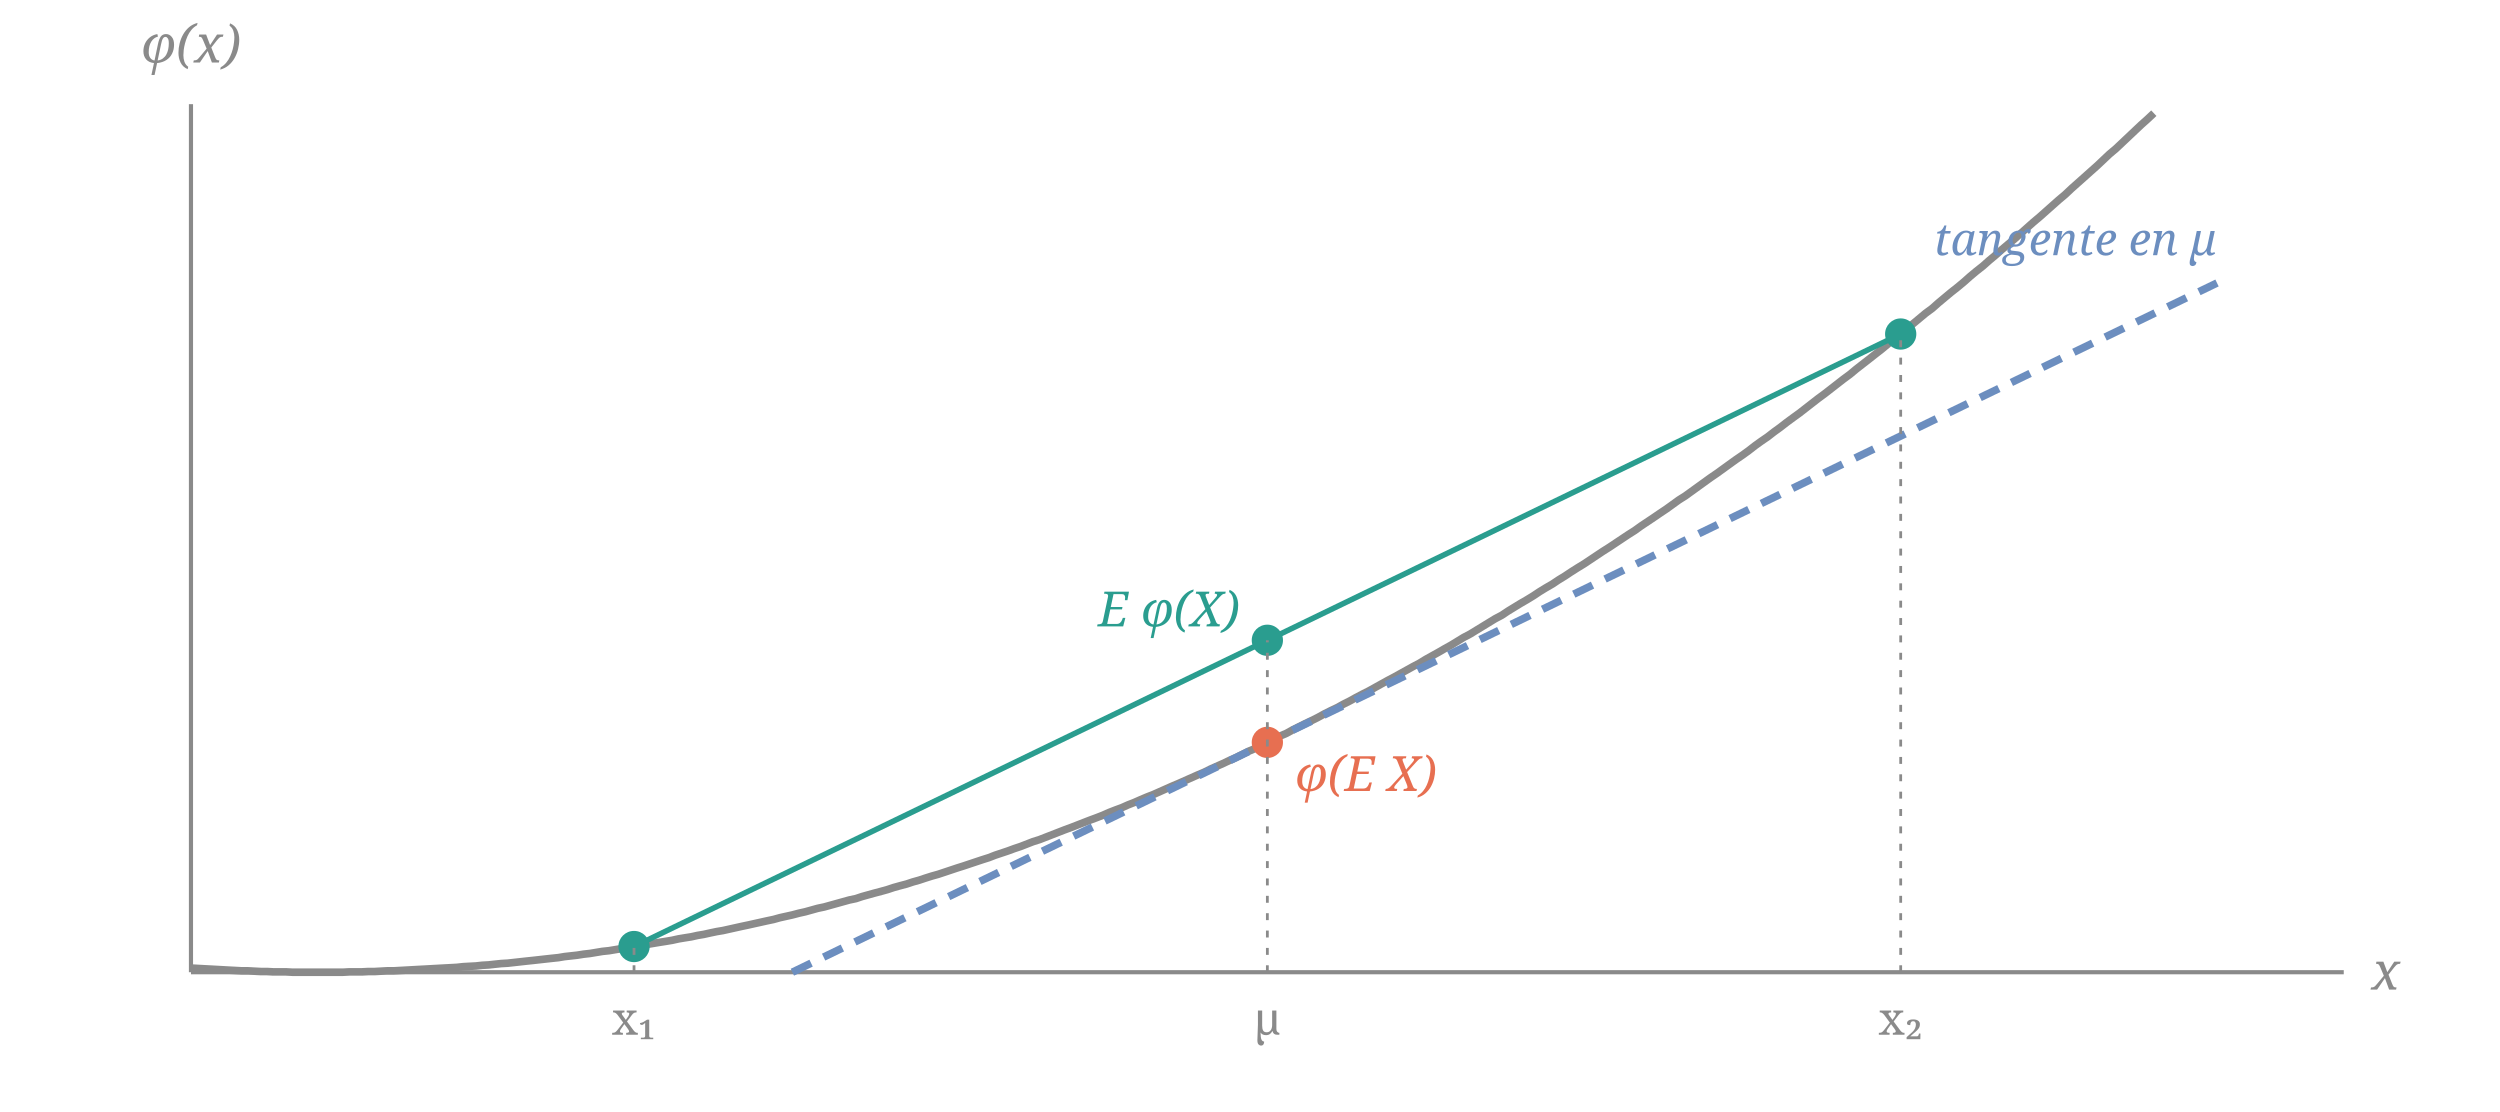
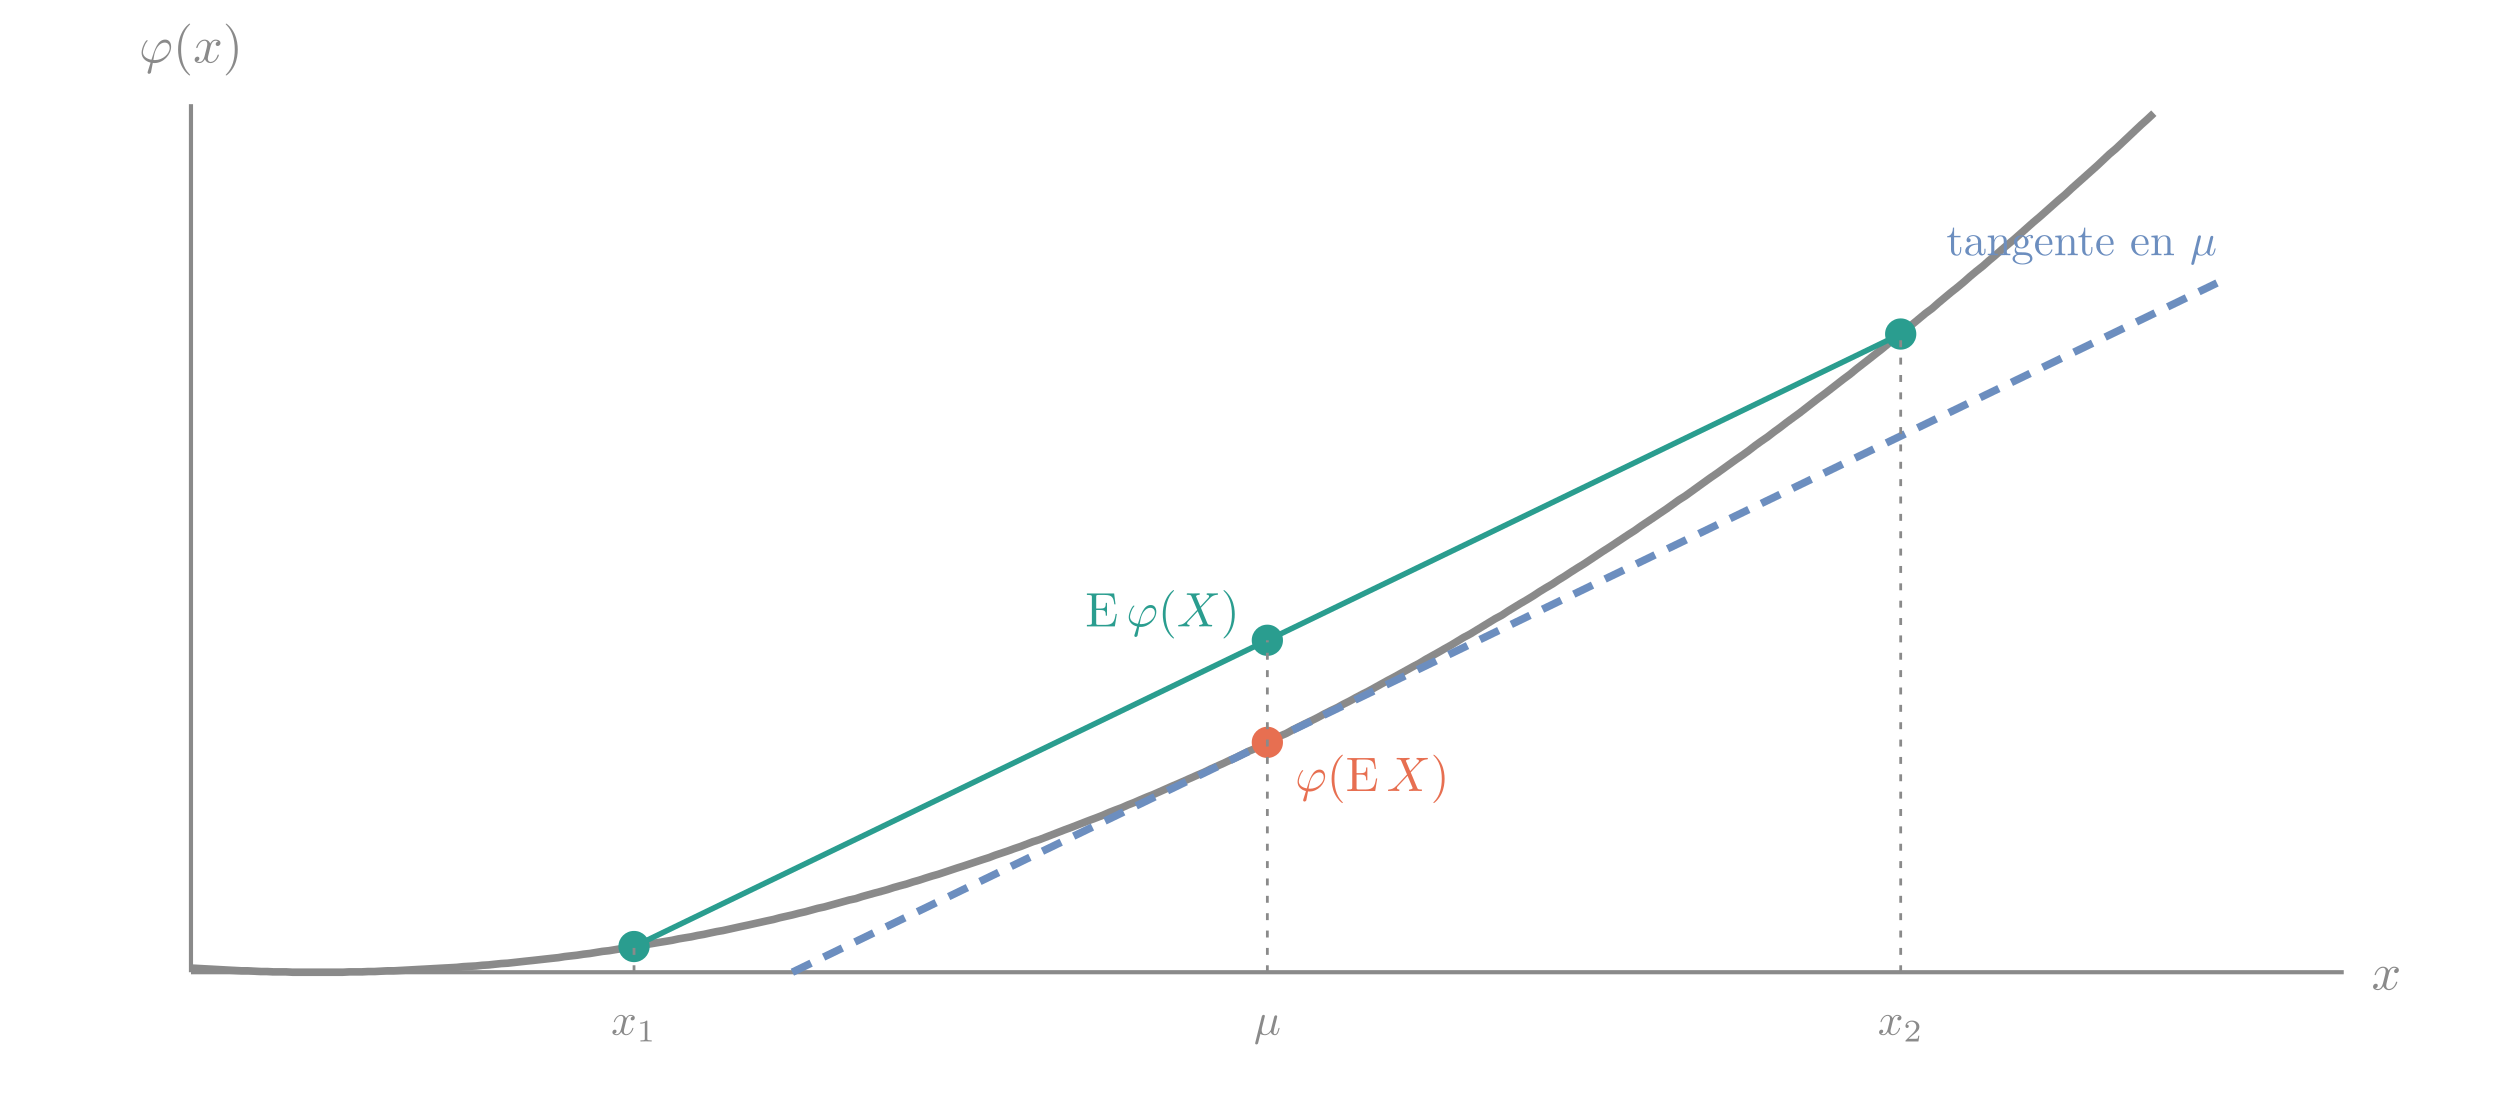
<svg xmlns="http://www.w3.org/2000/svg" viewBox="0 0 720 320" width="100%" style="max-width:720px;font-family:serif">
  <line x1="55.0" y1="280.0" x2="675.0" y2="280.0" style="stroke:#8a8a8a;stroke-width:1.2" />
  <line x1="55.0" y1="280.0" x2="55.0" y2="30.0" style="stroke:#8a8a8a;stroke-width:1.2" />
  <line x1="182.6" y1="280.0" x2="182.6" y2="280.0" style="stroke:#8a8a8a;stroke-width:1" />
-   <text x="182.6" y="298.0" text-anchor="middle" font-size="13" style="fill:#8a8a8a">x₁</text>
+   <g transform="translate(182.6,298.0) scale(1.300) translate(66.92,67.71)" style="fill:#8a8a8a">
+     <defs>
+       <path id="q0" d="M3.299 0V-.251H3.034C2.336-.251 2.336-.342 2.336-.572V-4.435C2.336-4.624 2.322-4.631 2.127-4.631C1.681-4.191 1.046-4.184 .76-4.184V-3.933C.928-3.933 1.388-3.933 1.771-4.129V-.572C1.771-.342 1.771-.251 1.074-.251H.809V0L2.05-.028L3.299 0Z" />
+       <path id="q1" d="M4.941-1.425C4.941-1.524 4.852-1.524 4.822-1.524C4.732-1.524 4.712-1.484 4.692-1.415C4.364-.349 3.686-.11 3.367-.11C2.979-.11 2.819-.428 2.819-.767C2.819-.986 2.879-1.205 2.989-1.644L3.328-3.009C3.387-3.268 3.616-4.184 4.314-4.184C4.364-4.184 4.603-4.184 4.812-4.055C4.533-4.005 4.334-3.756 4.334-3.517C4.334-3.357 4.443-3.168 4.712-3.168C4.932-3.168 5.25-3.347 5.25-3.746C5.25-4.264 4.663-4.403 4.324-4.403C3.746-4.403 3.397-3.875 3.278-3.646C3.029-4.304 2.491-4.403 2.202-4.403C1.166-4.403 .598-3.118 .598-2.869C.598-2.77 .717-2.77 .717-2.77C.797-2.77 .827-2.79 .847-2.879C1.186-3.935 1.843-4.184 2.182-4.184C2.371-4.184 2.72-4.095 2.72-3.517C2.72-3.208 2.55-2.54 2.182-1.146C2.022-.528 1.674-.11 1.235-.11C1.176-.11 .946-.11 .737-.239C.986-.289 1.205-.498 1.205-.777C1.205-1.046 .986-1.126 .837-1.126C.538-1.126 .289-.867 .289-.548C.289-.09 .787 .11 1.225 .11C1.883 .11 2.242-.588 2.271-.648C2.391-.279 2.75 .11 3.347 .11C4.374 .11 4.941-1.176 4.941-1.425Z" />
+     </defs>
+     <use x="-72" y="-67.711" href="#q1" />
+     <use x="-66.306" y="-66.216" href="#q0" />
+   </g>
  <line x1="365.0" y1="280.0" x2="365.0" y2="280.0" style="stroke:#8a8a8a;stroke-width:1" />
-   <text x="365.0" y="298.0" text-anchor="middle" font-size="13" style="fill:#8a8a8a">μ</text>
+   <g transform="translate(365.0,298.0) scale(1.300) translate(69.00,67.71)" style="fill:#8a8a8a">
+     <defs>
+       <path id="q2" d="M5.699-1.425C5.699-1.524 5.609-1.524 5.579-1.524C5.479-1.524 5.469-1.484 5.44-1.345C5.27-.697 5.091-.11 4.682-.11C4.413-.11 4.384-.369 4.384-.568C4.384-.787 4.503-1.255 4.583-1.604L4.862-2.68C4.892-2.829 4.991-3.208 5.031-3.357C5.081-3.587 5.181-3.965 5.181-4.025C5.181-4.204 5.041-4.294 4.892-4.294C4.842-4.294 4.583-4.284 4.503-3.945L4.035-2.082L3.776-1.066C3.766-1.016 3.288-.11 2.481-.11C1.983-.11 1.743-.438 1.743-.976C1.743-1.265 1.813-1.544 1.883-1.823L2.301-3.497C2.351-3.706 2.451-4.085 2.451-4.134C2.451-4.304 2.331-4.403 2.162-4.403C2.132-4.403 1.853-4.394 1.763-4.045L.329 1.724C.299 1.843 .299 1.883 .299 1.883C.299 2.032 .408 2.152 .578 2.152C.787 2.152 .907 1.973 .927 1.943C.966 1.853 1.096 1.335 1.474-.199C1.793 .07 2.242 .11 2.441 .11C3.138 .11 3.527-.339 3.766-.618C3.856-.169 4.224 .11 4.663 .11C5.011 .11 5.24-.12 5.4-.438C5.569-.797 5.699-1.425 5.699-1.425Z" />
+     </defs>
+     <use x="-72" y="-67.711" href="#q2" />
+   </g>
  <line x1="547.4" y1="280.0" x2="547.4" y2="280.0" style="stroke:#8a8a8a;stroke-width:1" />
-   <text x="547.4" y="298.0" text-anchor="middle" font-size="13" style="fill:#8a8a8a">x₂</text>
-   <text x="683.0" y="285.0" text-anchor="start" font-size="15" font-style="italic" style="fill:#8a8a8a">x</text>
-   <text x="55.0" y="18.0" text-anchor="middle" font-size="15" font-style="italic" style="fill:#8a8a8a">φ(x)</text>
+   <g transform="translate(547.4,298.0) scale(1.300) translate(66.92,67.71)" style="fill:#8a8a8a">
+     <defs>
+       <path id="q3" d="M3.522-1.269H3.285C3.264-1.116 3.194-.704 3.103-.635C3.048-.593 2.511-.593 2.413-.593H1.13C1.862-1.241 2.106-1.437 2.525-1.764C3.041-2.176 3.522-2.608 3.522-3.271C3.522-4.115 2.783-4.631 1.89-4.631C1.025-4.631 .439-4.024 .439-3.382C.439-3.027 .739-2.992 .809-2.992C.976-2.992 1.179-3.11 1.179-3.361C1.179-3.487 1.13-3.731 .767-3.731C.983-4.226 1.458-4.38 1.785-4.38C2.483-4.38 2.845-3.836 2.845-3.271C2.845-2.664 2.413-2.183 2.19-1.932L.509-.272C.439-.209 .439-.195 .439 0H3.313L3.522-1.269Z" />
+     </defs>
+     <use x="-72" y="-67.711" href="#q1" />
+     <use x="-66.306" y="-66.216" href="#q3" />
+   </g>
+   <g transform="translate(683.0,285.0) scale(1.500) translate(72.00,67.71)" style="fill:#8a8a8a">
+     <use x="-72" y="-67.711" href="#q1" />
+   </g>
+   <g transform="translate(55.0,18.0) scale(1.500) translate(62.02,64.53)" style="fill:#8a8a8a">
+     <defs>
+       <path id="q4" d="M3.298 2.391C3.298 2.361 3.298 2.341 3.128 2.172C1.883 .917 1.564-.966 1.564-2.491C1.564-4.224 1.943-5.958 3.168-7.203C3.298-7.323 3.298-7.342 3.298-7.372C3.298-7.442 3.258-7.472 3.198-7.472C3.098-7.472 2.202-6.795 1.614-5.529C1.106-4.433 .986-3.328 .986-2.491C.986-1.714 1.096-.508 1.644 .618C2.242 1.843 3.098 2.491 3.198 2.491C3.258 2.491 3.298 2.461 3.298 2.391Z" />
+       <path id="q5" d="M2.879-2.491C2.879-3.268 2.77-4.473 2.222-5.599C1.624-6.824 .767-7.472 .667-7.472C.608-7.472 .568-7.432 .568-7.372C.568-7.342 .568-7.323 .757-7.143C1.733-6.157 2.301-4.573 2.301-2.491C2.301-.787 1.933 .966 .697 2.222C.568 2.341 .568 2.361 .568 2.391C.568 2.451 .608 2.491 .667 2.491C.767 2.491 1.664 1.813 2.252 .548C2.76-.548 2.879-1.654 2.879-2.491Z" />
+       <path id="q6" d="M6.167-3.029C6.167-3.806 5.778-4.403 5.031-4.403C3.587-4.403 2.989-2.471 2.391-.528C1.315-.727 .757-1.285 .757-2.002C.757-2.281 .986-3.377 1.584-4.065C1.664-4.154 1.664-4.194 1.664-4.194C1.664-4.234 1.644-4.294 1.544-4.294C1.265-4.294 .498-2.849 .498-1.893C.498-.956 1.156-.229 2.222 .02L1.694 1.694C1.654 1.823 1.644 1.843 1.644 1.893C1.644 2.112 1.833 2.172 1.933 2.172C1.983 2.172 2.202 2.142 2.301 1.913C2.331 1.833 2.381 1.504 2.65 .09C2.74 .1 2.809 .11 2.979 .11C4.633 .11 6.167-1.455 6.167-3.029ZM5.888-2.809C5.888-1.684 4.603-.468 3.068-.468C2.989-.468 2.969-.468 2.889-.478C2.77-.478 2.76-.488 2.76-.518L2.959-1.594C3.268-2.869 4.045-3.826 4.932-3.826C5.619-3.826 5.888-3.288 5.888-2.809Z" />
+     </defs>
+     <use x="-72" y="-64.528" href="#q6" />
+     <use x="-65.483" y="-64.528" href="#q4" />
+     <use x="-61.608" y="-64.528" href="#q1" />
+     <use x="-55.914" y="-64.528" href="#q5" />
+   </g>
  <path d="M55.0,278.8 L56.8,278.9 L58.6,279.0 L60.5,279.1 L62.3,279.2 L64.1,279.3 L65.9,279.4 L67.8,279.5 L69.6,279.6 L71.4,279.6 L73.2,279.7 L75.1,279.8 L76.9,279.8 L78.7,279.9 L80.5,279.9 L82.4,279.9 L84.2,280.0 L86.0,280.0 L87.8,280.0 L89.6,280.0 L91.5,280.0 L93.3,280.0 L95.1,280.0 L96.9,280.0 L98.8,280.0 L100.6,279.9 L102.4,279.9 L104.2,279.9 L106.1,279.8 L107.9,279.8 L109.7,279.7 L111.5,279.6 L113.4,279.6 L115.2,279.5 L117.0,279.4 L118.8,279.3 L120.6,279.2 L122.5,279.1 L124.3,279.0 L126.1,278.9 L127.9,278.8 L129.8,278.7 L131.6,278.6 L133.4,278.4 L135.2,278.3 L137.1,278.2 L138.9,278.0 L140.7,277.9 L142.5,277.7 L144.4,277.5 L146.2,277.4 L148.0,277.2 L149.8,277.0 L151.6,276.8 L153.5,276.6 L155.3,276.4 L157.1,276.2 L158.9,276.0 L160.8,275.8 L162.6,275.5 L164.4,275.3 L166.2,275.1 L168.1,274.8 L169.9,274.6 L171.7,274.3 L173.5,274.0 L175.4,273.8 L177.2,273.5 L179.0,273.2 L180.8,272.9 L182.6,272.6 L184.5,272.4 L186.3,272.0 L188.1,271.7 L189.9,271.4 L191.8,271.1 L193.6,270.8 L195.4,270.4 L197.2,270.1 L199.1,269.8 L200.9,269.4 L202.7,269.1 L204.5,268.7 L206.4,268.3 L208.2,268.0 L210.0,267.6 L211.8,267.2 L213.6,266.8 L215.5,266.4 L217.3,266.0 L219.1,265.6 L220.9,265.2 L222.8,264.8 L224.6,264.3 L226.4,263.9 L228.2,263.5 L230.1,263.0 L231.9,262.6 L233.7,262.1 L235.5,261.6 L237.4,261.2 L239.2,260.7 L241.0,260.2 L242.8,259.7 L244.6,259.2 L246.5,258.8 L248.3,258.2 L250.1,257.7 L251.9,257.2 L253.8,256.7 L255.6,256.2 L257.4,255.6 L259.2,255.1 L261.1,254.6 L262.9,254.0 L264.7,253.5 L266.5,252.9 L268.4,252.3 L270.2,251.8 L272.0,251.2 L273.8,250.6 L275.6,250.0 L277.5,249.4 L279.3,248.8 L281.1,248.2 L282.9,247.6 L284.8,247.0 L286.6,246.3 L288.4,245.7 L290.2,245.1 L292.1,244.4 L293.9,243.8 L295.7,243.1 L297.5,242.4 L299.4,241.8 L301.2,241.1 L303.0,240.4 L304.8,239.7 L306.6,239.0 L308.5,238.3 L310.3,237.6 L312.1,236.9 L313.9,236.2 L315.8,235.5 L317.6,234.8 L319.4,234.0 L321.2,233.3 L323.1,232.6 L324.9,231.8 L326.7,231.1 L328.5,230.3 L330.4,229.5 L332.2,228.8 L334.0,228.0 L335.8,227.2 L337.6,226.4 L339.5,225.6 L341.3,224.8 L343.1,224.0 L344.9,223.2 L346.8,222.4 L348.6,221.5 L350.4,220.7 L352.2,219.9 L354.1,219.0 L355.9,218.2 L357.7,217.3 L359.5,216.4 L361.4,215.6 L363.2,214.7 L365.0,213.8 L366.8,212.9 L368.6,212.0 L370.5,211.2 L372.3,210.2 L374.1,209.3 L375.9,208.4 L377.8,207.5 L379.6,206.6 L381.4,205.6 L383.2,204.7 L385.1,203.8 L386.9,202.8 L388.7,201.9 L390.5,200.9 L392.4,199.9 L394.2,199.0 L396.0,198.0 L397.8,197.0 L399.6,196.0 L401.5,195.0 L403.3,194.0 L405.1,193.0 L406.9,192.0 L408.8,191.0 L410.6,189.9 L412.4,188.9 L414.2,187.9 L416.1,186.8 L417.9,185.8 L419.7,184.7 L421.5,183.6 L423.4,182.6 L425.2,181.5 L427.0,180.4 L428.8,179.3 L430.6,178.2 L432.5,177.2 L434.3,176.0 L436.1,174.9 L437.9,173.8 L439.8,172.7 L441.6,171.6 L443.4,170.4 L445.2,169.3 L447.1,168.2 L448.9,167.0 L450.7,165.9 L452.5,164.7 L454.4,163.5 L456.2,162.4 L458.0,161.2 L459.8,160.0 L461.6,158.8 L463.5,157.6 L465.3,156.4 L467.1,155.2 L468.9,154.0 L470.8,152.8 L472.6,151.5 L474.4,150.3 L476.2,149.1 L478.1,147.8 L479.9,146.6 L481.7,145.3 L483.5,144.0 L485.4,142.8 L487.2,141.5 L489.0,140.2 L490.8,138.9 L492.6,137.6 L494.5,136.3 L496.3,135.0 L498.1,133.7 L499.9,132.4 L501.8,131.1 L503.6,129.8 L505.4,128.4 L507.2,127.1 L509.1,125.8 L510.9,124.4 L512.7,123.1 L514.5,121.7 L516.4,120.3 L518.2,119.0 L520.0,117.6 L521.8,116.2 L523.6,114.8 L525.5,113.4 L527.3,112.0 L529.1,110.6 L530.9,109.2 L532.8,107.8 L534.6,106.3 L536.4,104.9 L538.2,103.5 L540.1,102.0 L541.9,100.6 L543.7,99.1 L545.5,97.6 L547.4,96.2 L549.2,94.7 L551.0,93.2 L552.8,91.7 L554.6,90.2 L556.5,88.8 L558.3,87.2 L560.1,85.7 L561.9,84.2 L563.8,82.7 L565.6,81.2 L567.4,79.6 L569.2,78.1 L571.1,76.6 L572.9,75.0 L574.7,73.5 L576.5,71.9 L578.4,70.3 L580.2,68.8 L582.0,67.2 L583.8,65.6 L585.6,64.0 L587.5,62.4 L589.3,60.8 L591.1,59.2 L592.9,57.6 L594.8,56.0 L596.6,54.3 L598.4,52.7 L600.2,51.1 L602.1,49.4 L603.9,47.8 L605.7,46.1 L607.5,44.4 L609.4,42.8 L611.2,41.1 L613.0,39.4 L614.8,37.7 L616.6,36.0 L618.5,34.3 L620.3,32.6" style="fill:none;stroke:#8a8a8a;stroke-width:2.2" />
  <path d="M228.2,280.0 L638.5,81.5" style="fill:none;stroke:#6c8ebf;stroke-width:2.2;stroke-dasharray:6 4" />
-   <text x="638.5" y="73.5" text-anchor="end" font-size="13" font-style="italic" style="fill:#6c8ebf">tangente en μ</text>
+   <g transform="translate(638.5,73.5) scale(1.300) translate(12.03,65.73)" style="fill:#6c8ebf">
+     <defs>
+       <path id="q7" d="M4.812-.887V-1.445H4.563V-.887C4.563-.309 4.314-.249 4.204-.249C3.875-.249 3.836-.697 3.836-.747V-2.74C3.836-3.158 3.836-3.547 3.477-3.915C3.088-4.304 2.59-4.463 2.112-4.463C1.295-4.463 .608-3.995 .608-3.337C.608-3.039 .807-2.869 1.066-2.869C1.345-2.869 1.524-3.068 1.524-3.328C1.524-3.447 1.474-3.776 1.016-3.786C1.285-4.134 1.773-4.244 2.092-4.244C2.58-4.244 3.148-3.856 3.148-2.969V-2.6C2.64-2.57 1.943-2.54 1.315-2.242C.568-1.903 .319-1.385 .319-.946C.319-.139 1.285 .11 1.913 .11C2.57 .11 3.029-.289 3.218-.757C3.258-.359 3.527 .06 3.995 .06C4.204 .06 4.812-.08 4.812-.887ZM3.148-1.395C3.148-.448 2.431-.11 1.983-.11C1.494-.11 1.086-.458 1.086-.956C1.086-1.504 1.504-2.331 3.148-2.391V-1.395Z" />
+       <path id="q8" d="M4.134-1.186C4.134-1.285 4.055-1.305 4.005-1.305C3.915-1.305 3.895-1.245 3.875-1.166C3.527-.139 2.63-.139 2.531-.139C2.032-.139 1.634-.438 1.405-.807C1.106-1.285 1.106-1.943 1.106-2.301H3.885C4.105-2.301 4.134-2.301 4.134-2.511C4.134-3.497 3.597-4.463 2.351-4.463C1.196-4.463 .279-3.437 .279-2.192C.279-.857 1.325 .11 2.471 .11C3.686 .11 4.134-.996 4.134-1.186ZM3.477-2.511H1.116C1.176-3.995 2.012-4.244 2.351-4.244C3.377-4.244 3.477-2.899 3.477-2.511Z" />
+       <path id="q9" d="M4.832-4.025C4.832-4.194 4.712-4.513 4.324-4.513C4.125-4.513 3.686-4.453 3.268-4.045C2.849-4.374 2.431-4.403 2.212-4.403C1.285-4.403 .598-3.716 .598-2.949C.598-2.511 .817-2.132 1.066-1.923C.936-1.773 .757-1.445 .757-1.096C.757-.787 .887-.408 1.196-.209C.598-.04 .279 .389 .279 .787C.279 1.504 1.265 2.052 2.481 2.052C3.656 2.052 4.692 1.544 4.692 .767C4.692 .418 4.553-.09 4.045-.369C3.517-.648 2.939-.648 2.331-.648C2.082-.648 1.654-.648 1.584-.658C1.265-.697 1.056-1.006 1.056-1.325C1.056-1.365 1.056-1.594 1.225-1.793C1.614-1.514 2.022-1.484 2.212-1.484C3.138-1.484 3.826-2.172 3.826-2.939C3.826-3.308 3.666-3.676 3.417-3.905C3.776-4.244 4.134-4.294 4.314-4.294C4.314-4.294 4.384-4.294 4.413-4.284C4.304-4.244 4.254-4.134 4.254-4.015C4.254-3.846 4.384-3.726 4.543-3.726C4.643-3.726 4.832-3.796 4.832-4.025ZM3.078-2.949C3.078-2.68 3.068-2.361 2.919-2.112C2.839-1.993 2.61-1.714 2.212-1.714C1.345-1.714 1.345-2.71 1.345-2.939C1.345-3.208 1.355-3.527 1.504-3.776C1.584-3.895 1.813-4.174 2.212-4.174C3.078-4.174 3.078-3.178 3.078-2.949ZM4.174 .787C4.174 1.325 3.467 1.823 2.491 1.823C1.484 1.823 .797 1.315 .797 .787C.797 .329 1.176-.04 1.614-.07H2.202C3.059-.07 4.174-.07 4.174 .787Z" />
+       <path id="q10" d="M5.33 0V-.309C4.812-.309 4.563-.309 4.553-.608V-2.511C4.553-3.367 4.553-3.676 4.244-4.035C4.105-4.204 3.776-4.403 3.198-4.403C2.471-4.403 2.002-3.975 1.724-3.357V-4.403L.319-4.294V-3.985C1.016-3.985 1.096-3.915 1.096-3.427V-.757C1.096-.309 .986-.309 .319-.309V0L1.445-.03L2.56 0V-.309C1.893-.309 1.783-.309 1.783-.757V-2.59C1.783-3.626 2.491-4.184 3.128-4.184C3.756-4.184 3.866-3.646 3.866-3.078V-.757C3.866-.309 3.756-.309 3.088-.309V0L4.214-.03L5.33 0Z" />
+       <path id="q11" d="M3.308-1.235V-1.803H3.059V-1.255C3.059-.518 2.76-.139 2.391-.139C1.724-.139 1.724-1.046 1.724-1.215V-3.985H3.148V-4.294H1.724V-6.127H1.474C1.465-5.31 1.166-4.244 .189-4.204V-3.985H1.036V-1.235C1.036-.01 1.963 .11 2.321 .11C3.029 .11 3.308-.598 3.308-1.235Z" />
+     </defs>
+     <use x="-72" y="-65.726" href="#q11" />
+     <use x="-68.126" y="-65.726" href="#q7" />
+     <use x="-63.144" y="-65.726" href="#q10" />
+     <use x="-57.609" y="-65.726" href="#q9" />
+     <use x="-52.628" y="-65.726" href="#q8" />
+     <use x="-48.2" y="-65.726" href="#q10" />
+     <use x="-42.942" y="-65.726" href="#q11" />
+     <use x="-39.068" y="-65.726" href="#q8" />
+     <use x="-31.319" y="-65.726" href="#q8" />
+     <use x="-26.891" y="-65.726" href="#q10" />
+     <use x="-18.035" y="-65.726" href="#q2" />
+   </g>
  <path d="M182.6,272.6 L547.4,96.2" style="fill:none;stroke:#2a9d8f;stroke-width:1.6" />
  <circle cx="182.6" cy="272.6" r="4.5" style="fill:#2a9d8f" />
  <line x1="182.6" y1="280.0" x2="182.6" y2="272.6" style="stroke:#8a8a8a;stroke-width:0.8;stroke-dasharray:2 3" />
  <circle cx="547.4" cy="96.2" r="4.5" style="fill:#2a9d8f" />
  <line x1="547.4" y1="280.0" x2="547.4" y2="96.2" style="stroke:#8a8a8a;stroke-width:0.8;stroke-dasharray:2 3" />
  <circle cx="365.0" cy="184.4" r="4.5" style="fill:#2a9d8f" />
  <circle cx="365.0" cy="213.8" r="4.5" style="fill:#e76f51" />
  <line x1="365.0" y1="280.0" x2="365.0" y2="184.4" style="stroke:#8a8a8a;stroke-width:0.8;stroke-dasharray:2 3" />
-   <text x="357.0" y="180.4" text-anchor="end" font-size="14" font-style="italic" style="fill:#2a9d8f">E φ(X)</text>
-   <text x="373.0" y="227.8" text-anchor="start" font-size="14" font-style="italic" style="fill:#e76f51">φ(E X)</text>
+   <g transform="translate(357.0,180.4) scale(1.400) translate(40.26,64.53)" style="fill:#2a9d8f">
+     <defs>
+       <path id="q12" d="M7.273-.189C7.273-.309 7.173-.309 7.093-.309C6.426-.319 6.406-.349 6.237-.747L4.951-3.826C5.629-4.523 6.675-5.709 6.994-5.988C7.283-6.227 7.661-6.466 8.259-6.496C8.389-6.506 8.478-6.506 8.478-6.695C8.478-6.695 8.478-6.804 8.349-6.804C8.05-6.804 7.721-6.775 7.412-6.775C7.044-6.775 6.665-6.804 6.306-6.804C6.247-6.804 6.117-6.804 6.117-6.605C6.117-6.535 6.167-6.506 6.237-6.496C6.326-6.486 6.635-6.466 6.635-6.187C6.635-6.047 6.526-5.918 6.446-5.828L4.832-4.095L3.995-6.077L3.945-6.207C3.945-6.267 4.115-6.456 4.533-6.496C4.633-6.506 4.732-6.516 4.732-6.685C4.732-6.804 4.613-6.804 4.583-6.804C4.174-6.804 3.746-6.775 3.328-6.775C3.078-6.775 2.461-6.804 2.212-6.804C2.152-6.804 2.032-6.804 2.032-6.605C2.032-6.496 2.132-6.496 2.262-6.496C2.859-6.496 2.919-6.396 3.009-6.177L4.184-3.397L2.082-1.136C2.022-1.086 2.012-1.076 1.953-1.026C1.465-.498 .996-.339 .488-.309C.359-.299 .269-.299 .269-.11C.269-.11 .269 0 .399 0C.697 0 1.026-.03 1.335-.03C1.704-.03 2.092 0 2.451 0C2.511 0 2.63 0 2.63-.199C2.63-.299 2.511-.309 2.511-.309C2.421-.319 2.112-.339 2.112-.618C2.112-.777 2.262-.936 2.381-1.066L3.397-2.142L4.294-3.118L5.3-.737L5.35-.598C5.35-.518 5.161-.349 4.772-.309C4.663-.299 4.573-.289 4.573-.12C4.573 0 4.682 0 4.722 0L5.978-.03C6.227-.03 6.834 0 7.083 0C7.153 0 7.273 0 7.273-.189Z" />
+       <path id="q13" d="M6.496-2.57H6.247C5.998-1.036 5.768-.309 4.055-.309H2.73C2.262-.309 2.242-.379 2.242-.707V-3.367H3.138C4.105-3.367 4.214-3.049 4.214-2.202H4.463V-4.842H4.214C4.214-3.985 4.105-3.676 3.138-3.676H2.242V-6.067C2.242-6.396 2.262-6.466 2.73-6.466H4.015C5.539-6.466 5.808-5.918 5.968-4.533H6.217L5.938-6.775H.329V-6.466H.568C1.335-6.466 1.355-6.356 1.355-5.998V-.777C1.355-.418 1.335-.309 .568-.309H.329V0H6.077L6.496-2.57Z" />
+     </defs>
+     <use x="-72" y="-64.528" href="#q13" />
+     <use x="-63.56" y="-64.528" href="#q6" />
+     <use x="-57.042" y="-64.528" href="#q4" />
+     <use x="-53.168" y="-64.528" href="#q12" />
+     <use x="-44.132" y="-64.528" href="#q5" />
+   </g>
+   <g transform="translate(373.0,227.8) scale(1.400) translate(72.00,64.53)" style="fill:#e76f51">
+     <use x="-72" y="-64.528" href="#q6" />
+     <use x="-65.483" y="-64.528" href="#q4" />
+     <use x="-61.608" y="-64.528" href="#q13" />
+     <use x="-53.168" y="-64.528" href="#q12" />
+     <use x="-44.132" y="-64.528" href="#q5" />
+   </g>
</svg>
